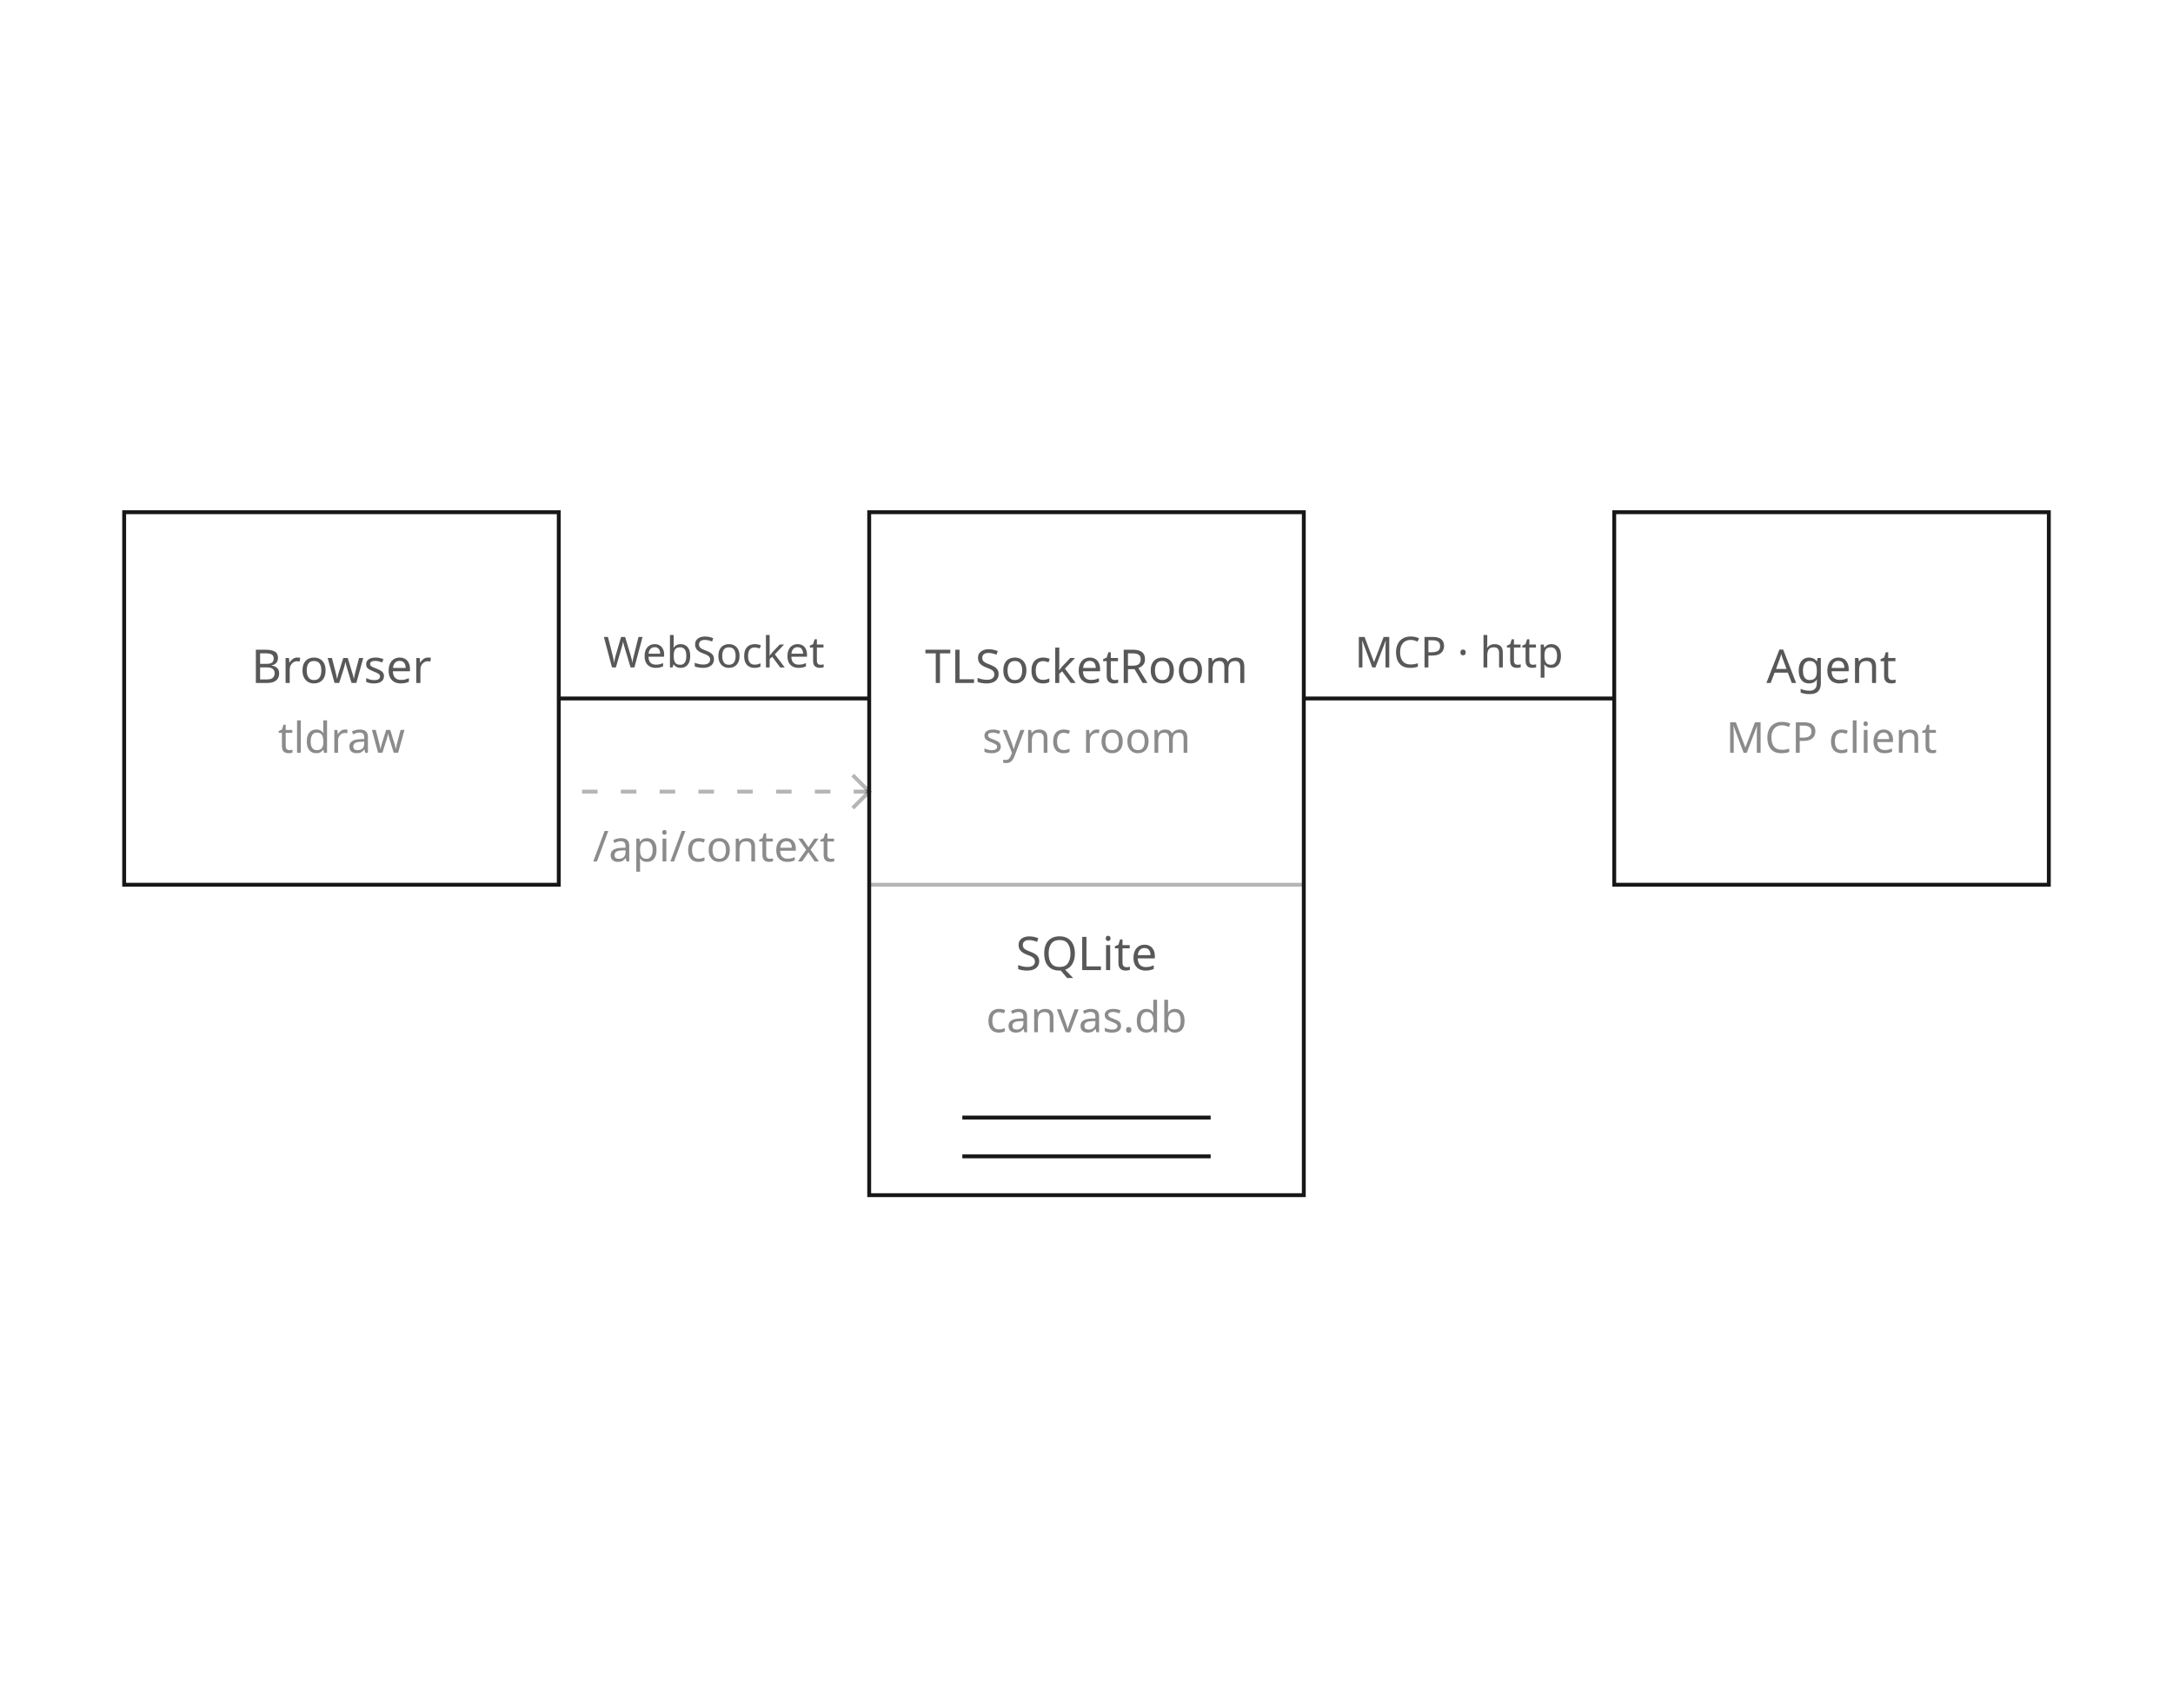
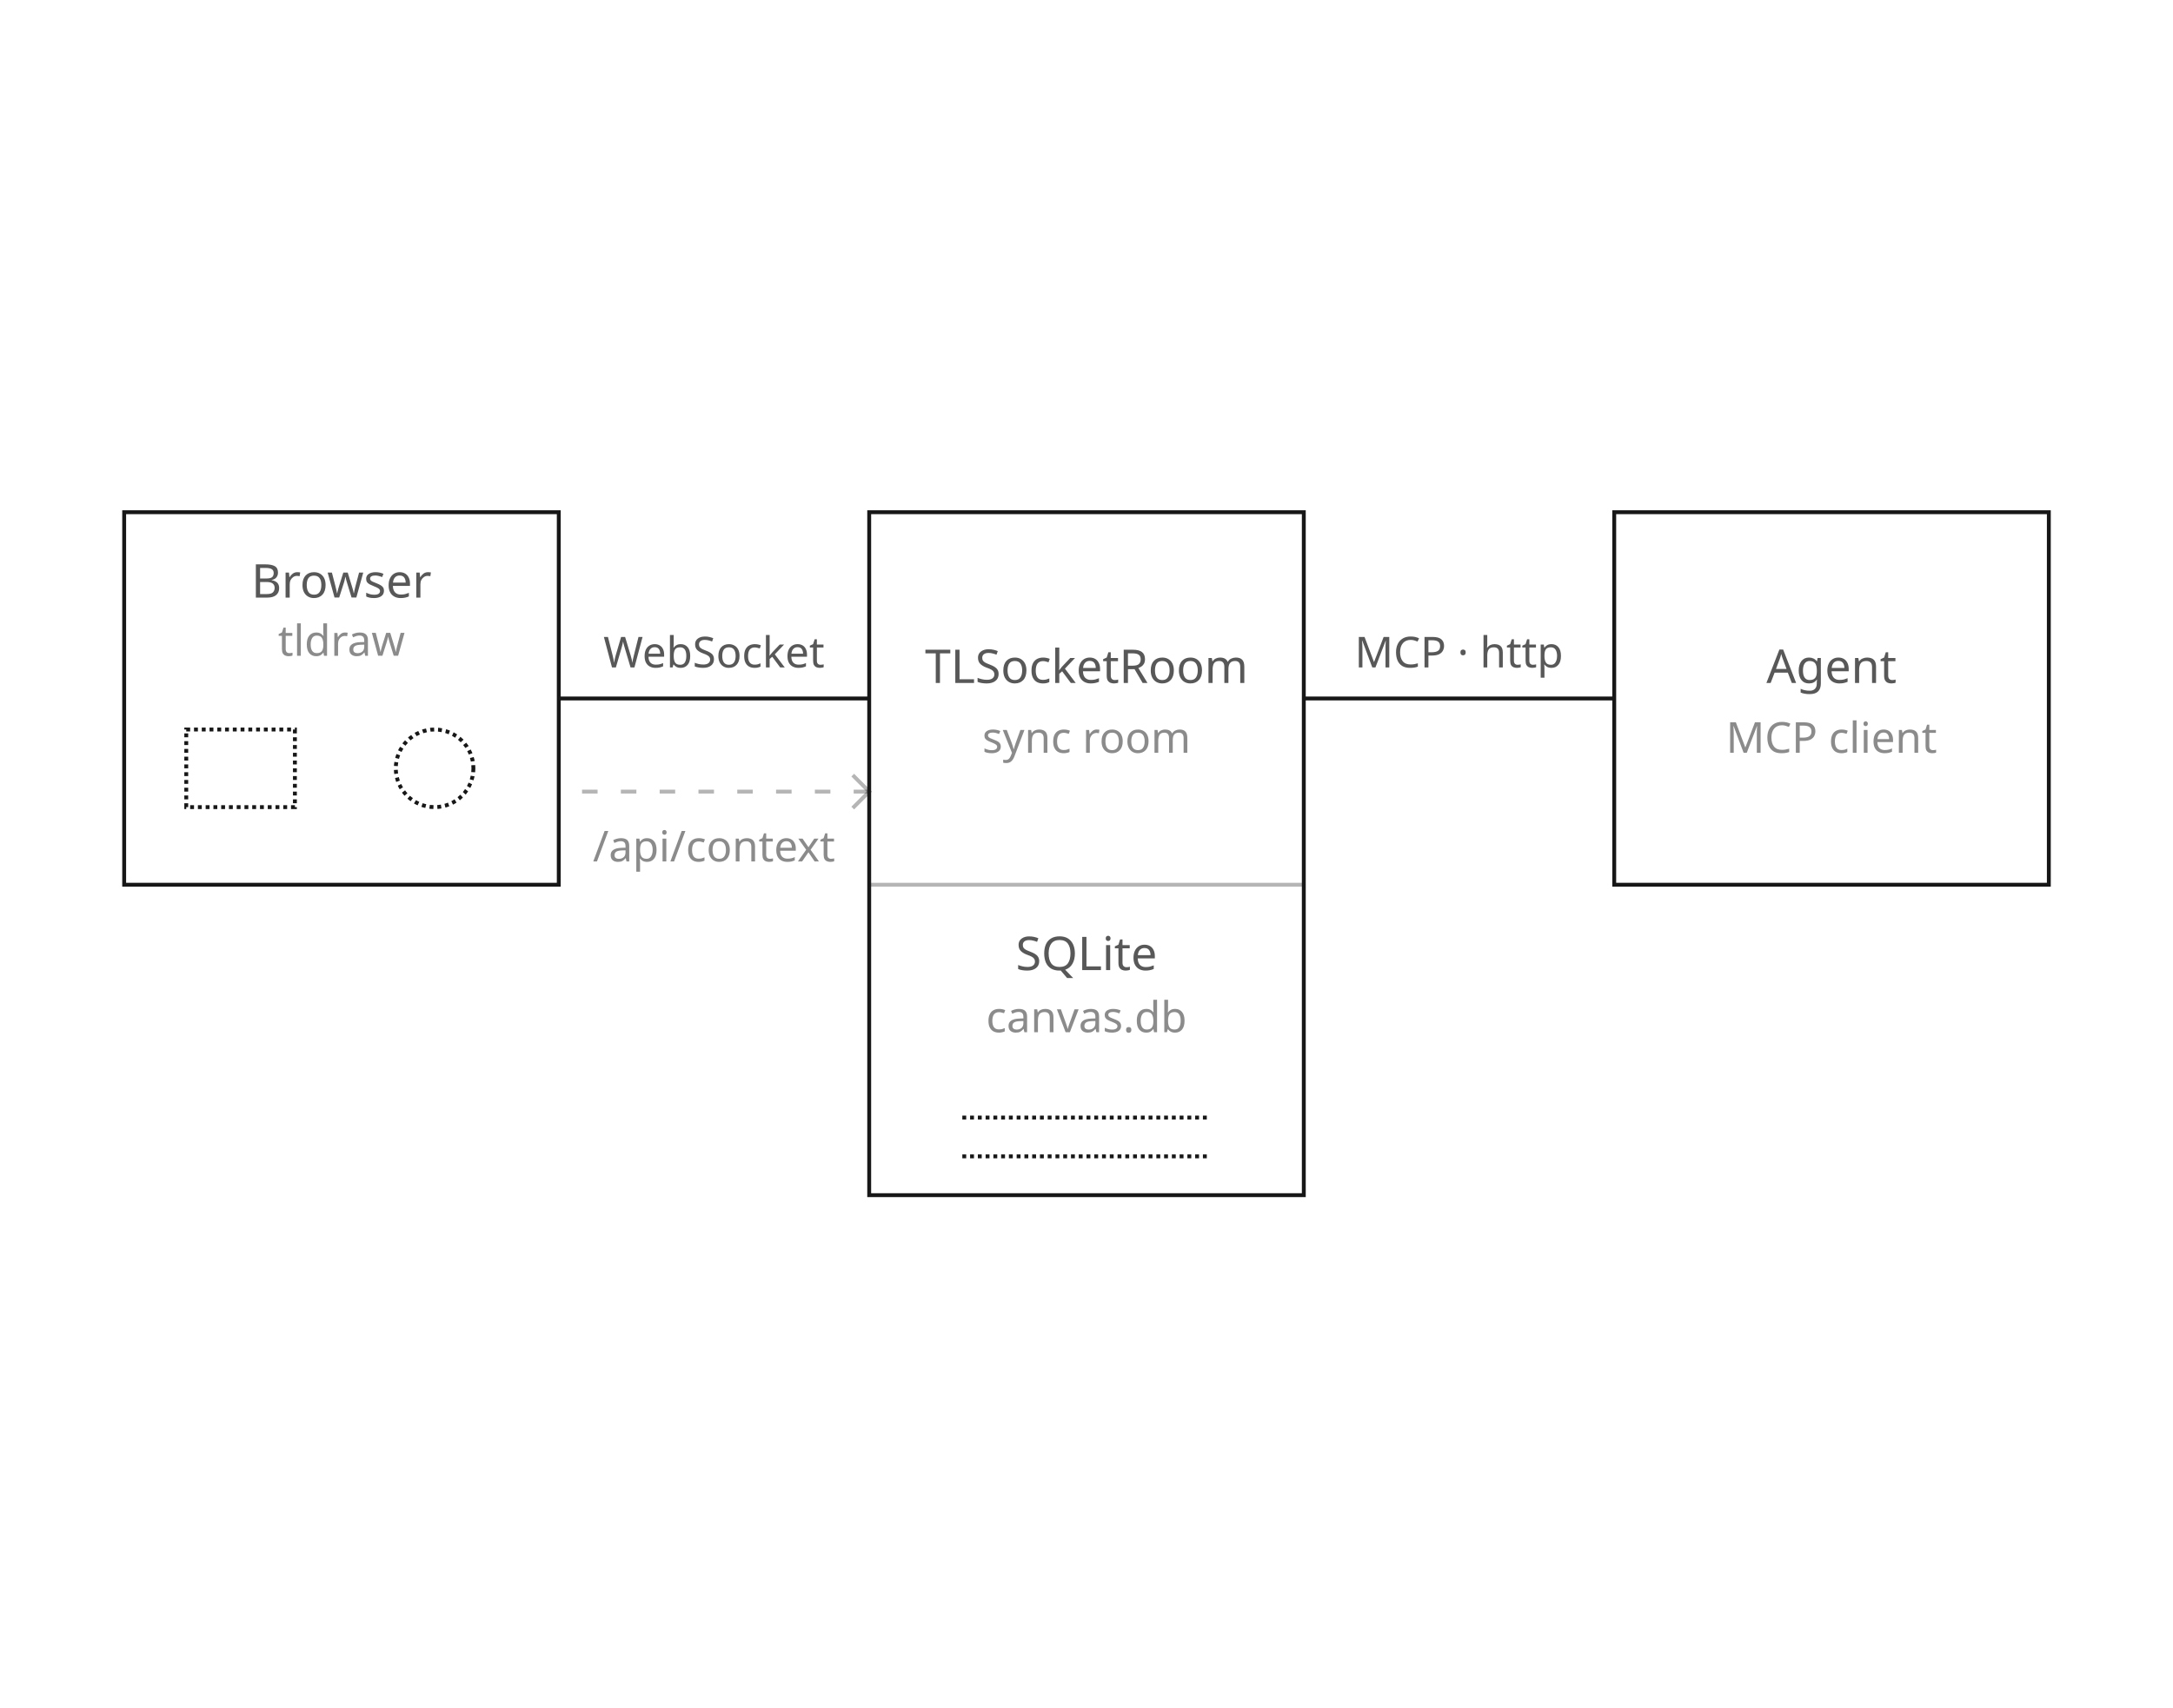
<svg xmlns="http://www.w3.org/2000/svg" viewBox="0 0 560 440" width="560" height="440" fill="none" stroke="currentColor" stroke-width="1" role="img" aria-labelledby="arch-title arch-desc" font-family="Cal Sans, sans-serif" font-size="11" data-plotter-mode="conceptual">
  <style>
    svg { color: #171717; }
    @media (prefers-color-scheme: dark) { svg { color: #ededed; } }
    text { fill: currentColor; font-weight: 400; }
-     .dot { fill: currentColor; stroke: none; opacity: 0; animation-duration: 9s; animation-iteration-count: infinite; animation-timing-function: linear; }
-     .bar { animation-duration: 9s; animation-iteration-count: infinite; animation-timing-function: linear; }
-     .user { animation-name: user; }
-     .ctx { animation-name: ctx; }
-     .agent { animation-name: agent; }
-     .sync { animation-name: sync; }
-     .bar1 { animation-name: bar1; }
-     .bar2 { animation-name: bar2; }
-     @keyframes user { 0%, 2% { transform: translate(144px, 176px); opacity: 0; } 2.1% { opacity: 1; } 14% { transform: translate(224px, 176px); opacity: 1; } 14.1%, 100% { transform: translate(224px, 176px); opacity: 0; } }
-     @keyframes ctx { 0%, 22% { transform: translate(144px, 200px); opacity: 0; } 22.1% { opacity: 1; } 34% { transform: translate(224px, 200px); opacity: 1; } 34.1%, 100% { transform: translate(224px, 200px); opacity: 0; } }
-     @keyframes agent { 0%, 42% { transform: translate(416px, 176px); opacity: 0; } 42.1% { opacity: 1; } 54% { transform: translate(336px, 176px); opacity: 1; } 54.1%, 100% { transform: translate(336px, 176px); opacity: 0; } }
-     @keyframes sync { 0%, 62% { transform: translate(224px, 176px); opacity: 0; } 62.1% { opacity: 1; } 74% { transform: translate(144px, 176px); opacity: 1; } 74.1%, 100% { transform: translate(144px, 176px); opacity: 0; } }
-     @keyframes bar1 { 0%, 14% { opacity: 0; } 16%, 94% { opacity: 1; } 98%, 100% { opacity: 0; } }
-     @keyframes bar2 { 0%, 54% { opacity: 0; } 56%, 94% { opacity: 1; } 98%, 100% { opacity: 0; } }
-     @media (prefers-reduced-motion: reduce) { .dot, .bar { animation: none; } }
+     .a { animation-duration: 9s; animation-iteration-count: infinite; animation-timing-function: linear; }
+     .dot { fill: currentColor; stroke: none; opacity: 0; }
+     .c1 { fill-opacity: .5; animation-delay: .06s; }
+     .c2 { fill-opacity: .25; animation-delay: .12s; }
+     .ping { opacity: 0; vector-effect: non-scaling-stroke; transform-box: fill-box; transform-origin: center; }
+     .flash { fill: currentColor; fill-opacity: .08; stroke: none; opacity: 0; }
+     .user circle { animation-name: user; } .ctx circle { animation-name: ctx; } .agent circle { animation-name: agent; } .sync circle { animation-name: sync; }
+     .p1 { animation-name: p1; } .p2 { animation-name: p2; } .p3 { animation-name: p3; }
+     .f1 { animation-name: f1; } .f2 { animation-name: f2; } .fa { animation-name: fa; }
+     .draw { stroke-dasharray: 1; }
+     .sh1 { animation-name: sh1; } .sh2 { animation-name: sh2; } .bar1 { animation-name: bar1; } .bar2 { animation-name: bar2; }
+     @keyframes user { 0%, 5.6% { transform: translate(144px, 176px); opacity: 0; } 5.7% { opacity: 1; animation-timing-function: cubic-bezier(.45, 0, .25, 1); } 16.6% { transform: translate(224px, 176px); opacity: 1; } 16.7%, 100% { transform: translate(224px, 176px); opacity: 0; } }
+     @keyframes ctx { 0%, 22.2% { transform: translate(144px, 200px); opacity: 0; } 22.3% { opacity: 1; animation-timing-function: cubic-bezier(.45, 0, .25, 1); } 33.2% { transform: translate(224px, 200px); opacity: 1; } 33.3%, 100% { transform: translate(224px, 200px); opacity: 0; } }
+     @keyframes agent { 0%, 42.2% { transform: translate(416px, 176px); opacity: 0; } 42.3% { opacity: 1; animation-timing-function: cubic-bezier(.45, 0, .25, 1); } 53.2% { transform: translate(336px, 176px); opacity: 1; } 53.3%, 100% { transform: translate(336px, 176px); opacity: 0; } }
+     @keyframes sync { 0%, 64.4% { transform: translate(224px, 176px); opacity: 0; } 64.5% { opacity: 1; animation-timing-function: cubic-bezier(.45, 0, .25, 1); } 75.5% { transform: translate(144px, 176px); opacity: 1; } 75.6%, 100% { transform: translate(144px, 176px); opacity: 0; } }
+     @keyframes p1 { 0%, 16.6% { opacity: 0; transform: scale(1); } 16.7% { opacity: .6; transform: scale(1); } 24%, 100% { opacity: 0; transform: scale(4.5); } }
+     @keyframes p2 { 0%, 53.2% { opacity: 0; transform: scale(1); } 53.3% { opacity: .6; transform: scale(1); } 60.6%, 100% { opacity: 0; transform: scale(4.5); } }
+     @keyframes p3 { 0%, 75.5% { opacity: 0; transform: scale(1); } 75.6% { opacity: .6; transform: scale(1); } 83%, 100% { opacity: 0; transform: scale(4.5); } }
+     @keyframes f1 { 0%, 16.6% { opacity: 0; } 17.5% { opacity: 1; } 25%, 100% { opacity: 0; } }
+     @keyframes f2 { 0%, 53.2% { opacity: 0; } 54.1% { opacity: 1; } 61.6%, 100% { opacity: 0; } }
+     @keyframes fa { 0%, 38% { opacity: 0; } 40% { opacity: 1; } 44%, 100% { opacity: 0; } }
+     @keyframes sh1 { 0% { stroke-dashoffset: 1; opacity: 1; } 5.6%, 95.5% { stroke-dashoffset: 0; opacity: 1; } 99%, 100% { stroke-dashoffset: 0; opacity: 0; } }
+     @keyframes sh2 { 0%, 75.6% { stroke-dashoffset: 1; opacity: 1; } 82.2%, 95.5% { stroke-dashoffset: 0; opacity: 1; } 99%, 100% { stroke-dashoffset: 0; opacity: 0; } }
+     @keyframes bar1 { 0%, 16.7% { stroke-dashoffset: 1; opacity: 1; } 22%, 95.5% { stroke-dashoffset: 0; opacity: 1; } 99%, 100% { stroke-dashoffset: 0; opacity: 0; } }
+     @keyframes bar2 { 0%, 53.3% { stroke-dashoffset: 1; opacity: 1; } 58.9%, 95.5% { stroke-dashoffset: 0; opacity: 1; } 99%, 100% { stroke-dashoffset: 0; opacity: 0; } }
+     @media (prefers-reduced-motion: reduce) { .a { animation: none !important; } }
  </style>
  <g transform="translate(0 4)">
+     <rect class="flash a fa" x="416" y="128" width="112" height="96" />
+     <rect class="flash a f1" x="224" y="128" width="112" height="96" />
+     <rect class="flash a f2" x="224" y="128" width="112" height="96" />
    <rect x="32" y="128" width="112" height="96" />
    <rect x="224" y="128" width="112" height="176" />
    <path d="M224 224H336" stroke-opacity=".32" />
    <rect x="416" y="128" width="112" height="96" />
    <path d="M144 176H224" />
    <path d="M336 176H416" />
    <path d="M224 200H144" stroke-opacity=".32" stroke-dasharray="4 6" />
    <path d="M219.757 195.757L224 200L219.757 204.243" stroke-opacity=".32" />
-     <path class="bar bar1" d="M248 284H312" />
-     <path class="bar bar2" d="M248 294H312" />
-     <text stroke="none" opacity=".72" x="88" y="172" text-anchor="middle" font-size="12">Browser</text>
-     <text stroke="none" opacity=".5" x="88" y="190" text-anchor="middle">tldraw</text>
+     <rect class="draw a sh1" x="48" y="184" width="28" height="20" pathLength="1" />
+     <circle class="draw a sh2" cx="112" cy="194" r="10" pathLength="1" />
+     <path class="draw a bar1" d="M248 284H312" pathLength="1" />
+     <path class="draw a bar2" d="M248 294H312" pathLength="1" />
+     <text stroke="none" opacity=".72" x="88" y="150" text-anchor="middle" font-size="12">Browser</text>
+     <text stroke="none" opacity=".5" x="88" y="165" text-anchor="middle">tldraw</text>
    <text stroke="none" opacity=".72" x="280" y="172" text-anchor="middle" font-size="12">TLSocketRoom</text>
    <text stroke="none" opacity=".5" x="280" y="190" text-anchor="middle">sync room</text>
    <text stroke="none" opacity=".72" x="280" y="246" text-anchor="middle" font-size="12">SQLite</text>
    <text stroke="none" opacity=".5" x="280" y="262" text-anchor="middle">canvas.db</text>
    <text stroke="none" opacity=".72" x="472" y="172" text-anchor="middle" font-size="12">Agent</text>
    <text stroke="none" opacity=".5" x="472" y="190" text-anchor="middle">MCP client</text>
    <text stroke="none" opacity=".72" x="184" y="168" text-anchor="middle">WebSocket</text>
    <text stroke="none" opacity=".72" x="376" y="168" text-anchor="middle">MCP · http</text>
    <text stroke="none" opacity=".5" x="184" y="218" text-anchor="middle">/api/context</text>
-     <g class="dot user">
-       <circle r="3" />
+     <circle class="ping a p1" cx="224" cy="176" r="4" />
+     <circle class="ping a p2" cx="336" cy="176" r="4" />
+     <circle class="ping a p3" cx="144" cy="176" r="4" />
+     <g class="user">
+       <circle class="dot a c0" r="3" />
+       <circle class="dot a c1" r="2.4" />
+       <circle class="dot a c2" r="1.8" />
    </g>
-     <g class="dot ctx">
-       <circle r="3" />
+     <g class="ctx">
+       <circle class="dot a c0" r="3" />
+       <circle class="dot a c1" r="2.4" />
+       <circle class="dot a c2" r="1.8" />
    </g>
-     <g class="dot agent">
-       <circle r="3" />
+     <g class="agent">
+       <circle class="dot a c0" r="3" />
+       <circle class="dot a c1" r="2.4" />
+       <circle class="dot a c2" r="1.8" />
    </g>
-     <g class="dot sync">
-       <circle r="3" />
+     <g class="sync">
+       <circle class="dot a c0" r="3" />
+       <circle class="dot a c1" r="2.4" />
+       <circle class="dot a c2" r="1.8" />
    </g>
  </g>
</svg>
